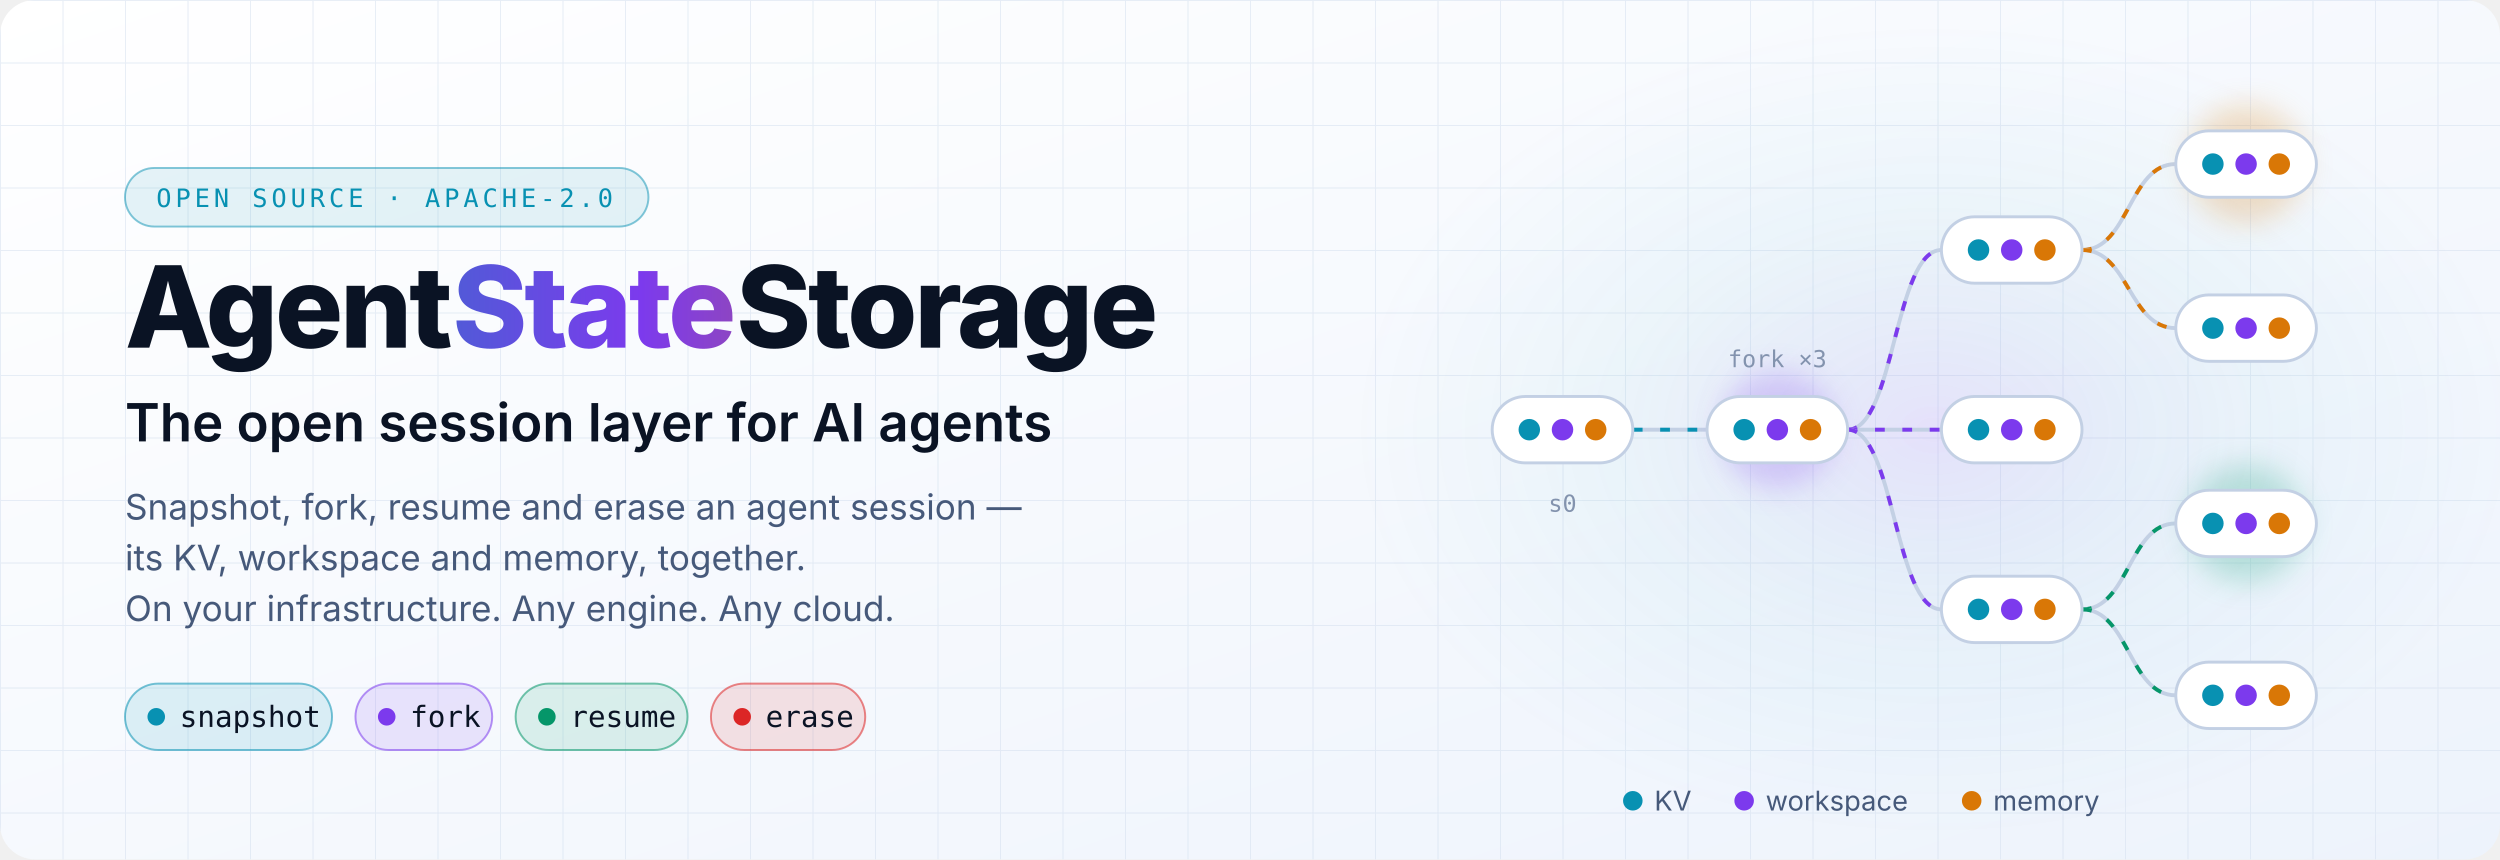
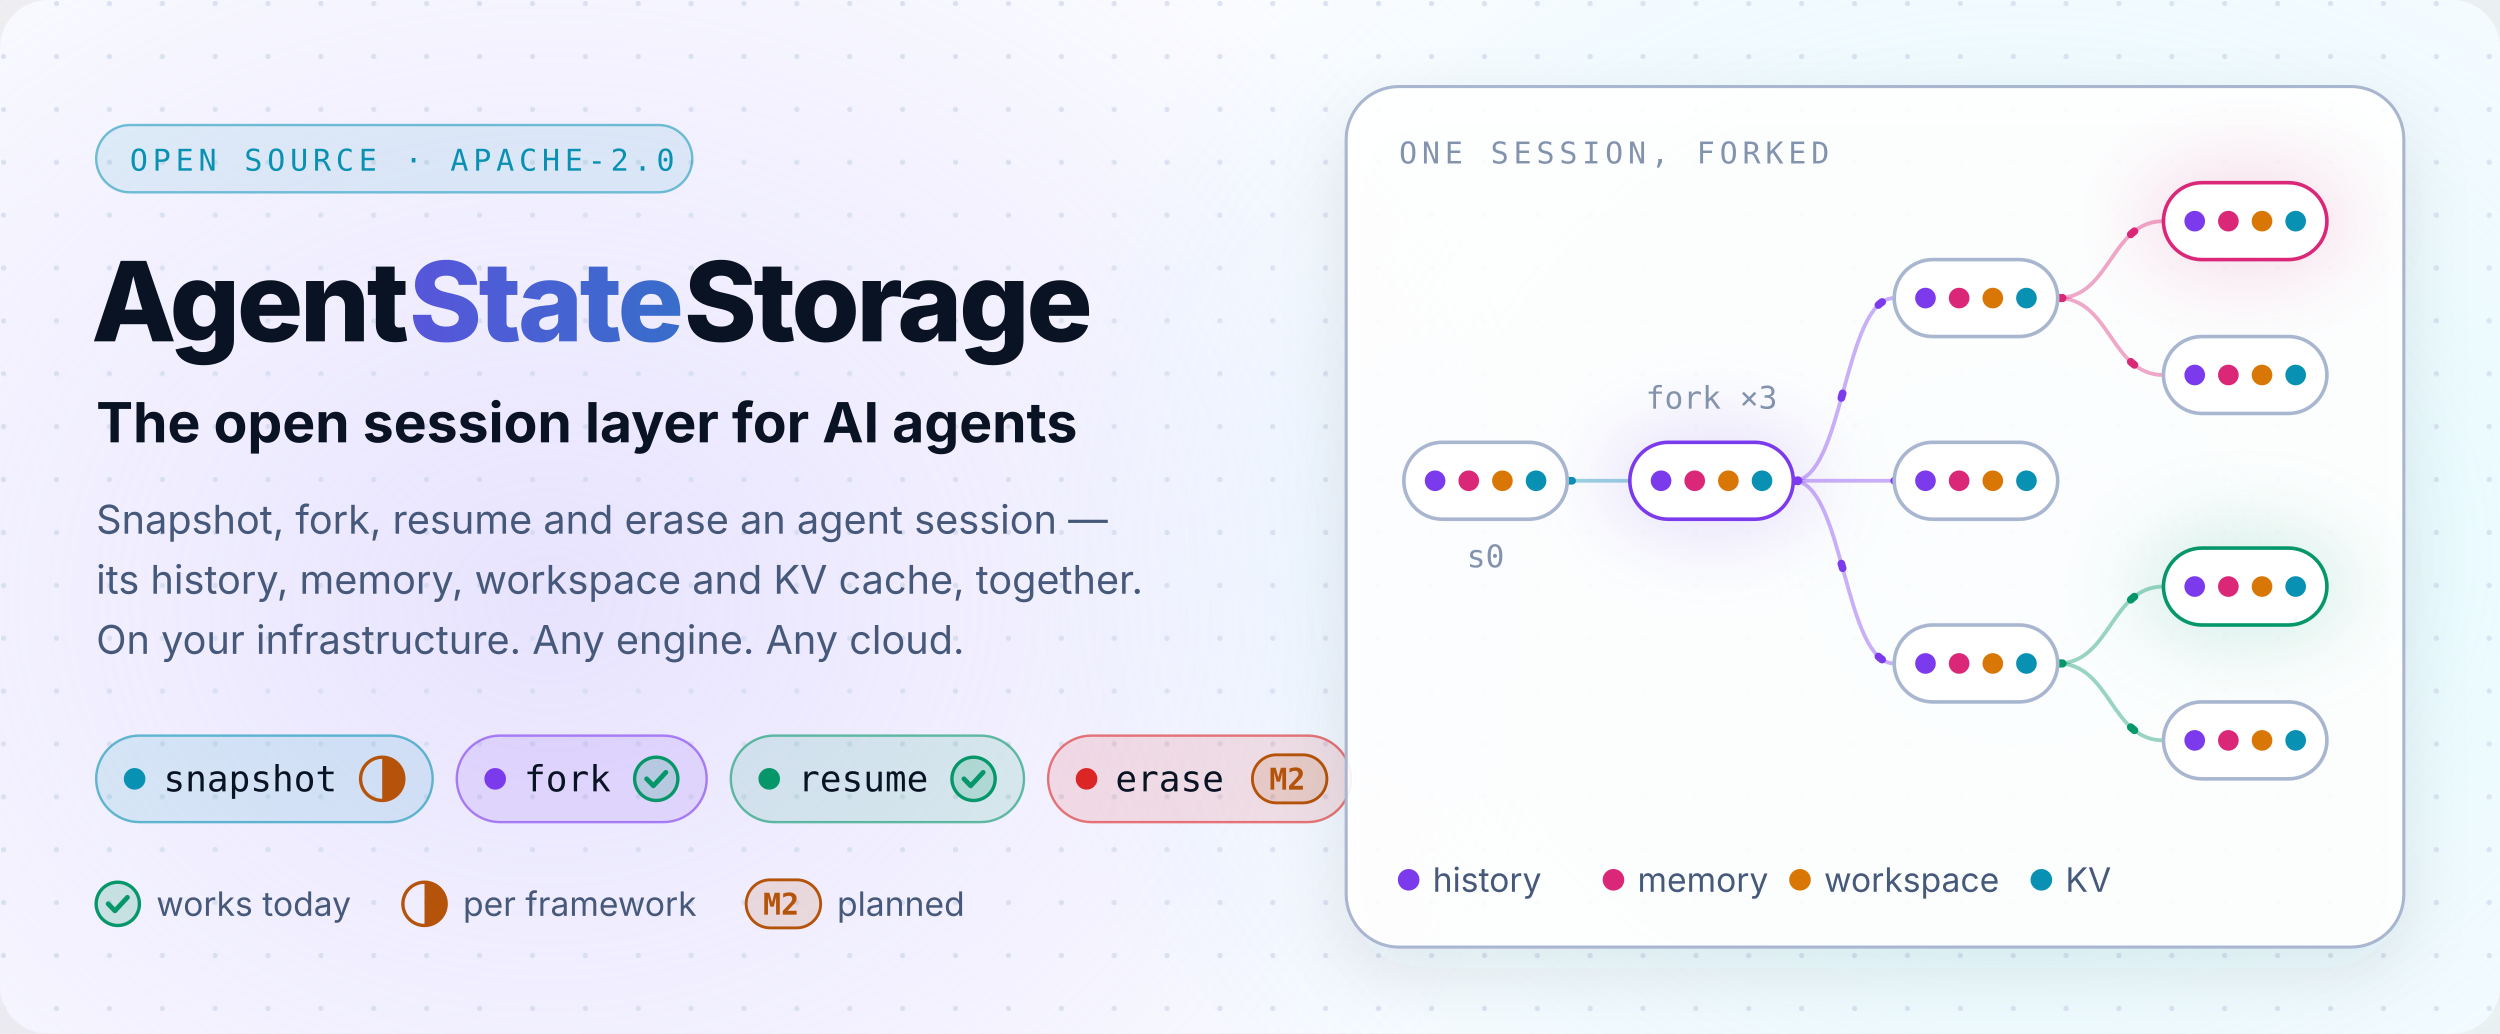
- <svg xmlns="http://www.w3.org/2000/svg" viewBox="0 0 1280 440" width="1280" height="440" role="img" aria-label="AgentStateStorage: the open session layer for AI agents">
+ <svg xmlns="http://www.w3.org/2000/svg" viewBox="0 0 1040 430" width="1040" height="430" role="img" aria-label="AgentStateStorage: the open session layer for AI agents">
  <style>
  .t  { font-family: Inter, -apple-system, 'Segoe UI', Helvetica, Arial, sans-serif; fill: #0A1324; }
  .s  { font-family: Inter, -apple-system, 'Segoe UI', Helvetica, Arial, sans-serif; fill: #46597A; }
  .d  { font-family: Inter, -apple-system, 'Segoe UI', Helvetica, Arial, sans-serif; fill: #8393AE; }
  .m  { font-family: 'JetBrains Mono', 'SF Mono', Menlo, Consolas, monospace; }
-   .flow  { stroke-dasharray: 5 9; animation: flow 1.6s linear infinite; }
-   .pulse { animation: pulse 2.8s ease-in-out infinite; }
-   @keyframes flow  { to { stroke-dashoffset: -28; } }
-   @keyframes pulse { 0%,100% { opacity: .25; } 50% { opacity: 1; } }
+   .eb { font-family: 'JetBrains Mono', 'SF Mono', Menlo, Consolas, monospace; font-size: 12.5px; letter-spacing: 2px; fill: #8393AE; }
+   .spark { stroke-dasharray: 2 40; stroke-linecap: round; animation: spark 2.2s linear infinite; }
+   .spark.slow { animation-duration: 3.4s; }
+   .march { stroke-dasharray: 7 7; animation: march 1.8s linear infinite; }
+   .breathe { animation: breathe 4s ease-in-out infinite; }
+   @keyframes spark { to { stroke-dashoffset: -84; } }
+   @keyframes march { to { stroke-dashoffset: -28; } }
+   @keyframes breathe { 0%,100% { opacity: .5; } 50% { opacity: 1; } }
  @media (prefers-reduced-motion: reduce) {
-     .flow, .pulse { animation: none; }
+     .spark, .march, .breathe { animation: none; }
  }
</style>
  <defs>
-     <linearGradient id="bg" x1="0" y1="0" x2="1" y2="1">
-       <stop offset="0" stop-color="#FFFFFF" />
-       <stop offset="1" stop-color="#EDF3FC" />
+     <pattern id="dots" width="22" height="22" patternUnits="userSpaceOnUse">
+       <circle cx="1.5" cy="1.5" r="1.1" fill="#CDD6E8" />
+     </pattern>
+     <radialGradient id="aur1" cx=".5" cy=".5" r=".5">
+       <stop offset="0" stop-color="#C4B5FD" stop-opacity=".35" />
+       <stop offset="1" stop-color="#C4B5FD" stop-opacity="0" />
+     </radialGradient>
+     <radialGradient id="aur2" cx=".5" cy=".5" r=".5">
+       <stop offset="0" stop-color="#A5F3FC" stop-opacity=".35" />
+       <stop offset="1" stop-color="#A5F3FC" stop-opacity="0" />
+     </radialGradient>
+     <linearGradient id="word" x1="0" y1="0" x2="1" y2="0">
+       <stop offset="0" stop-color="#7C3AED" />
+       <stop offset="1" stop-color="#0891B2" />
    </linearGradient>
-     <linearGradient id="brand" x1="0" y1="0" x2="1" y2="0">
-       <stop offset="0" stop-color="#0891B2" />
-       <stop offset=".5" stop-color="#7C3AED" />
-       <stop offset="1" stop-color="#D97706" />
+     <linearGradient id="span" gradientUnits="userSpaceOnUse" x1="40" y1="0" x2="1000" y2="0">
+       <stop offset="0" stop-color="#7C3AED" />
+       <stop offset="1" stop-color="#0891B2" />
    </linearGradient>
-     <pattern id="grid" width="32" height="32" patternUnits="userSpaceOnUse">
-       <path d="M32 0H0V32" fill="none" stroke="#D3DEEE" stroke-width="1" opacity=".55" />
-     </pattern>
-     <radialGradient id="aura" cx=".5" cy=".5" r=".5">
-       <stop offset="0" stop-color="#7C3AED" stop-opacity="0.12" />
-       <stop offset=".55" stop-color="#0891B2" stop-opacity="0.04" />
-       <stop offset="1" stop-color="#0891B2" stop-opacity="0" />
-     </radialGradient>
-     <filter id="glow" x="-50%" y="-50%" width="200%" height="200%">
-       <feGaussianBlur stdDeviation="7" />
+     <linearGradient id="heat" x1="0" y1="0" x2="1" y2="0">
+       <stop offset="0" stop-color="#D97706" />
+       <stop offset="1" stop-color="#0284C7" />
+     </linearGradient>
+     <filter id="soft" x="-20%" y="-20%" width="140%" height="160%">
+       <feDropShadow dx="0" dy="10" stdDeviation="14" flood-color="#1E293B" flood-opacity=".10" />
+     </filter>
+     <filter id="bloom" x="-30%" y="-80%" width="160%" height="260%">
+       <feGaussianBlur stdDeviation="16" />
    </filter>
  </defs>
-   <rect width="1280" height="440" rx="18" fill="url(#bg)" />
-   <rect width="1280" height="440" rx="18" fill="url(#grid)" />
-   <ellipse cx="990" cy="220" rx="300" ry="210" fill="url(#aura)" />
-   <g transform="translate(64,0)">
-     <rect x="0" y="86" width="268" height="30" rx="15" fill="#0891B2" fill-opacity=".1" stroke="#0891B2" stroke-opacity=".5" />
-     <text x="16" y="106" font-size="13" letter-spacing="2" class="m" fill="#0891B2">OPEN SOURCE · APACHE-2.0</text>
-     <text x="0" y="178" font-size="58" font-weight="800" class="t" letter-spacing="-1.5">Agent<tspan fill="url(#brand)">State</tspan>Storage</text>
-     <text x="0" y="226" font-size="27" font-weight="600" class="t">The open session layer for AI agents</text>
-     <text x="0" y="266" font-size="18" class="s">Snapshot, fork, resume and erase an agent session —</text>
-     <text x="0" y="292" font-size="18" class="s">its KV, workspace and memory, together.</text>
-     <text x="0" y="318" font-size="18" class="s">On your infrastructure. Any engine. Any cloud.</text>
-     <g transform="translate(0,350)">
-       <rect width="106" height="34" rx="17.0" fill="#0891B2" fill-opacity=".12" stroke="#0891B2" stroke-opacity=".55" />
-       <circle cx="16" cy="17.0" r="4.5" fill="#0891B2" />
-       <text x="28" y="22.2" font-size="15" class="t m">snapshot</text>
-     </g>
-     <g transform="translate(118.0,350)">
-       <rect width="70" height="34" rx="17.0" fill="#7C3AED" fill-opacity=".12" stroke="#7C3AED" stroke-opacity=".55" />
-       <circle cx="16" cy="17.0" r="4.5" fill="#7C3AED" />
-       <text x="28" y="22.2" font-size="15" class="t m">fork</text>
-     </g>
-     <g transform="translate(200.0,350)">
-       <rect width="88" height="34" rx="17.0" fill="#059669" fill-opacity=".12" stroke="#059669" stroke-opacity=".55" />
-       <circle cx="16" cy="17.0" r="4.5" fill="#059669" />
-       <text x="28" y="22.2" font-size="15" class="t m">resume</text>
-     </g>
-     <g transform="translate(300.0,350)">
-       <rect width="79" height="34" rx="17.0" fill="#DC2626" fill-opacity=".12" stroke="#DC2626" stroke-opacity=".55" />
-       <circle cx="16" cy="17.0" r="4.5" fill="#DC2626" />
-       <text x="28" y="22.2" font-size="15" class="t m">erase</text>
-     </g>
-   </g>
-   <g>
-     <path d="M836 220C855.0 220 855.0 220 874 220" fill="none" stroke="#C3D0E4" stroke-width="2" />
-     <path d="M836 220C855.0 220 855.0 220 874 220" fill="none" stroke="#0891B2" stroke-width="2" class="flow" />
-   </g>
-   <g>
-     <path d="M946 220C970.0 220 970.0 128 994 128" fill="none" stroke="#C3D0E4" stroke-width="2" />
-     <path d="M946 220C970.0 220 970.0 128 994 128" fill="none" stroke="#7C3AED" stroke-width="2" class="flow" />
-   </g>
-   <g>
-     <path d="M946 220C970.0 220 970.0 220 994 220" fill="none" stroke="#C3D0E4" stroke-width="2" />
-     <path d="M946 220C970.0 220 970.0 220 994 220" fill="none" stroke="#7C3AED" stroke-width="2" class="flow" />
-   </g>
-   <g>
-     <path d="M946 220C970.0 220 970.0 312 994 312" fill="none" stroke="#C3D0E4" stroke-width="2" />
-     <path d="M946 220C970.0 220 970.0 312 994 312" fill="none" stroke="#7C3AED" stroke-width="2" class="flow" />
-   </g>
-   <g>
-     <path d="M1066 128C1090.0 128 1090.0 84 1114 84" fill="none" stroke="#C3D0E4" stroke-width="2" />
-     <path d="M1066 128C1090.0 128 1090.0 84 1114 84" fill="none" stroke="#D97706" stroke-width="2" class="flow" />
-   </g>
-   <g>
-     <path d="M1066 128C1090.0 128 1090.0 168 1114 168" fill="none" stroke="#C3D0E4" stroke-width="2" />
-     <path d="M1066 128C1090.0 128 1090.0 168 1114 168" fill="none" stroke="#D97706" stroke-width="2" class="flow" />
-   </g>
-   <g>
-     <path d="M1066 312C1090.0 312 1090.0 268 1114 268" fill="none" stroke="#C3D0E4" stroke-width="2" />
-     <path d="M1066 312C1090.0 312 1090.0 268 1114 268" fill="none" stroke="#059669" stroke-width="2" class="flow" />
-   </g>
-   <g>
-     <path d="M1066 312C1090.0 312 1090.0 356 1114 356" fill="none" stroke="#C3D0E4" stroke-width="2" />
-     <path d="M1066 312C1090.0 312 1090.0 356 1114 356" fill="none" stroke="#059669" stroke-width="2" class="flow" />
-   </g>
-   <g transform="translate(800,220)">
-     <rect x="-36" y="-17" width="72" height="34" rx="17" fill="#FFFFFF" stroke="#C3D0E4" stroke-width="1.5" />
-     <circle cx="-17" cy="0" r="5.5" fill="#0891B2" />
-     <circle cx="0" cy="0" r="5.5" fill="#7C3AED" />
-     <circle cx="17" cy="0" r="5.5" fill="#D97706" />
-   </g>
-   <g transform="translate(910,220)">
-     <circle r="30" fill="#7C3AED" opacity="0.22" filter="url(#glow)" class="pulse" />
-     <rect x="-36" y="-17" width="72" height="34" rx="17" fill="#FFFFFF" stroke="#C3D0E4" stroke-width="1.5" />
-     <circle cx="-17" cy="0" r="5.5" fill="#0891B2" />
-     <circle cx="0" cy="0" r="5.5" fill="#7C3AED" />
-     <circle cx="17" cy="0" r="5.5" fill="#D97706" />
-   </g>
-   <g transform="translate(1030,128)">
-     <rect x="-36" y="-17" width="72" height="34" rx="17" fill="#FFFFFF" stroke="#C3D0E4" stroke-width="1.5" />
-     <circle cx="-17" cy="0" r="5.5" fill="#0891B2" />
-     <circle cx="0" cy="0" r="5.5" fill="#7C3AED" />
-     <circle cx="17" cy="0" r="5.5" fill="#D97706" />
-   </g>
-   <g transform="translate(1030,220)">
-     <rect x="-36" y="-17" width="72" height="34" rx="17" fill="#FFFFFF" stroke="#C3D0E4" stroke-width="1.5" />
-     <circle cx="-17" cy="0" r="5.5" fill="#0891B2" />
-     <circle cx="0" cy="0" r="5.5" fill="#7C3AED" />
-     <circle cx="17" cy="0" r="5.5" fill="#D97706" />
-   </g>
-   <g transform="translate(1030,312)">
-     <rect x="-36" y="-17" width="72" height="34" rx="17" fill="#FFFFFF" stroke="#C3D0E4" stroke-width="1.5" />
-     <circle cx="-17" cy="0" r="5.5" fill="#0891B2" />
-     <circle cx="0" cy="0" r="5.5" fill="#7C3AED" />
-     <circle cx="17" cy="0" r="5.5" fill="#D97706" />
-   </g>
-   <g transform="translate(1150,84)">
-     <circle r="30" fill="#D97706" opacity="0.22" filter="url(#glow)" class="pulse" />
-     <rect x="-36" y="-17" width="72" height="34" rx="17" fill="#FFFFFF" stroke="#C3D0E4" stroke-width="1.5" />
-     <circle cx="-17" cy="0" r="5.5" fill="#0891B2" />
-     <circle cx="0" cy="0" r="5.5" fill="#7C3AED" />
-     <circle cx="17" cy="0" r="5.5" fill="#D97706" />
-   </g>
-   <g transform="translate(1150,168)">
-     <rect x="-36" y="-17" width="72" height="34" rx="17" fill="#FFFFFF" stroke="#C3D0E4" stroke-width="1.5" />
-     <circle cx="-17" cy="0" r="5.5" fill="#0891B2" />
-     <circle cx="0" cy="0" r="5.5" fill="#7C3AED" />
-     <circle cx="17" cy="0" r="5.5" fill="#D97706" />
-   </g>
-   <g transform="translate(1150,268)">
-     <circle r="30" fill="#059669" opacity="0.22" filter="url(#glow)" class="pulse" />
-     <rect x="-36" y="-17" width="72" height="34" rx="17" fill="#FFFFFF" stroke="#C3D0E4" stroke-width="1.5" />
-     <circle cx="-17" cy="0" r="5.5" fill="#0891B2" />
-     <circle cx="0" cy="0" r="5.5" fill="#7C3AED" />
-     <circle cx="17" cy="0" r="5.5" fill="#D97706" />
-   </g>
-   <g transform="translate(1150,356)">
-     <rect x="-36" y="-17" width="72" height="34" rx="17" fill="#FFFFFF" stroke="#C3D0E4" stroke-width="1.5" />
-     <circle cx="-17" cy="0" r="5.5" fill="#0891B2" />
-     <circle cx="0" cy="0" r="5.5" fill="#7C3AED" />
-     <circle cx="17" cy="0" r="5.5" fill="#D97706" />
-   </g>
-   <text x="910" y="188" text-anchor="middle" font-size="12" class="d m">fork ×3</text>
-   <text x="800" y="262" text-anchor="middle" font-size="12" class="d m">s0</text>
-   <circle cx="836" cy="410" r="5" fill="#0891B2" />
-   <text x="847" y="415" font-size="14" class="s">KV</text>
-   <circle cx="893.0" cy="410" r="5" fill="#7C3AED" />
-   <text x="904.0" y="415" font-size="14" class="s">workspace</text>
-   <circle cx="1009.5" cy="410" r="5" fill="#D97706" />
-   <text x="1020.5" y="415" font-size="14" class="s">memory</text>
+   <rect width="1040" height="430" rx="20" fill="#FBFCFF" />
+   <ellipse cx="230" cy="250" rx="420" ry="360" fill="url(#aur1)" />
+   <ellipse cx="840" cy="230" rx="420" ry="360" fill="url(#aur2)" />
+   <rect width="1040" height="430" rx="20" fill="url(#dots)" opacity=".7" />
+   <rect x="40" y="52" width="248" height="28" rx="14" fill="#0891B2" fill-opacity=".1" stroke="#0891B2" stroke-opacity=".55" />
+   <text x="54" y="71" font-size="12.5" letter-spacing="2" class="m" fill="#0891B2">OPEN SOURCE · APACHE-2.0</text>
+   <text x="38" y="142" font-size="46" font-weight="800" letter-spacing="-1.4" class="t">Agent<tspan fill="url(#word)">State</tspan>Storage</text>
+   <text x="40" y="184" font-size="23" font-weight="650" class="t">The open session layer for AI agents</text>
+   <text x="40" y="222" font-size="16.5" class="s">Snapshot, fork, resume and erase an agent session —</text>
+   <text x="40" y="247" font-size="16.5" class="s">its history, memory, workspace and KV cache, together.</text>
+   <text x="40" y="272" font-size="16.5" class="s">On your infrastructure. Any engine. Any cloud.</text>
+   <rect x="40" y="306" width="140" height="36" rx="18.0" fill="#0891B2" fill-opacity=".12" stroke="#0891B2" stroke-opacity=".6" />
+   <circle cx="56" cy="324.0" r="4.5" fill="#0891B2" />
+   <text x="68" y="329.2" font-size="15" class="t m">snapshot</text>
+   <circle cx="159.0" cy="324.0" r="9" fill="none" stroke="#B45309" stroke-width="1.4" />
+   <path d="M159.0 315.0a9 9 0 0 1 0 18z" fill="#B45309" />
+   <rect x="190.0" y="306" width="104" height="36" rx="18.0" fill="#7C3AED" fill-opacity=".12" stroke="#7C3AED" stroke-opacity=".6" />
+   <circle cx="206.0" cy="324.0" r="4.5" fill="#7C3AED" />
+   <text x="218.0" y="329.2" font-size="15" class="t m">fork</text>
+   <circle cx="273.0" cy="324.0" r="9" fill="#059669" fill-opacity=".18" stroke="#059669" stroke-width="1.4" />
+   <path d="M269.0 324.0l2.8 2.9 5.2-5.6" fill="none" stroke="#059669" stroke-width="2" stroke-linecap="round" stroke-linejoin="round" />
+   <rect x="304.0" y="306" width="122" height="36" rx="18.0" fill="#059669" fill-opacity=".12" stroke="#059669" stroke-opacity=".6" />
+   <circle cx="320.0" cy="324.0" r="4.5" fill="#059669" />
+   <text x="332.0" y="329.2" font-size="15" class="t m">resume</text>
+   <circle cx="405.0" cy="324.0" r="9" fill="#059669" fill-opacity=".18" stroke="#059669" stroke-width="1.4" />
+   <path d="M401.0 324.0l2.8 2.9 5.2-5.6" fill="none" stroke="#059669" stroke-width="2" stroke-linecap="round" stroke-linejoin="round" />
+   <rect x="436.0" y="306" width="126" height="36" rx="18.0" fill="#DC2626" fill-opacity=".12" stroke="#DC2626" stroke-opacity=".6" />
+   <circle cx="452.0" cy="324.0" r="4.5" fill="#DC2626" />
+   <text x="464.0" y="329.2" font-size="15" class="t m">erase</text>
+   <rect x="521.0" y="314.0" width="31" height="20" rx="10" fill="#B45309" fill-opacity=".14" stroke="#B45309" stroke-width="1.2" />
+   <text x="528.0" y="328.5" font-size="12.5" font-weight="700" class="m" fill="#B45309">M2</text>
+   <circle cx="49" cy="376" r="9" fill="#059669" fill-opacity=".18" stroke="#059669" stroke-width="1.4" />
+   <path d="M45 376l2.8 2.9 5.2-5.6" fill="none" stroke="#059669" stroke-width="2" stroke-linecap="round" stroke-linejoin="round" />
+   <text x="65" y="381" font-size="14" class="s">works today</text>
+   <circle cx="176.6" cy="376" r="9" fill="none" stroke="#B45309" stroke-width="1.4" />
+   <path d="M176.6 367a9 9 0 0 1 0 18z" fill="#B45309" />
+   <text x="192.6" y="381" font-size="14" class="s">per framework</text>
+   <rect x="310.4" y="366" width="31" height="20" rx="10" fill="#B45309" fill-opacity=".14" stroke="#B45309" stroke-width="1.2" />
+   <text x="317.4" y="380.5" font-size="12.5" font-weight="700" class="m" fill="#B45309">M2</text>
+   <text x="348.2" y="381" font-size="14" class="s">planned</text>
+   <rect x="560" y="36" width="440" height="358" rx="22" fill="#FFFFFF" fill-opacity=".9" stroke="#A9B6CF" stroke-width="1.3" filter="url(#soft)" />
+   <text x="582" y="68" class="eb">ONE SESSION, FORKED</text>
+   <path d="M652 200C665.0 200 665.0 200 678 200" fill="none" stroke="#0891B2" stroke-width="1.6" opacity=".4" />
+   <path d="M652 200C665.0 200 665.0 200 678 200" fill="none" stroke="#0891B2" stroke-width="3.2" class="spark" />
+   <path d="M746 200C767.0 200 767.0 124 788 124" fill="none" stroke="#7C3AED" stroke-width="1.6" opacity=".4" />
+   <path d="M746 200C767.0 200 767.0 124 788 124" fill="none" stroke="#7C3AED" stroke-width="3.2" class="spark slow" />
+   <path d="M746 200C767.0 200 767.0 200 788 200" fill="none" stroke="#7C3AED" stroke-width="1.6" opacity=".4" />
+   <path d="M746 200C767.0 200 767.0 200 788 200" fill="none" stroke="#7C3AED" stroke-width="3.2" class="spark slow" />
+   <path d="M746 200C767.0 200 767.0 276 788 276" fill="none" stroke="#7C3AED" stroke-width="1.6" opacity=".4" />
+   <path d="M746 200C767.0 200 767.0 276 788 276" fill="none" stroke="#7C3AED" stroke-width="3.2" class="spark slow" />
+   <path d="M856 124C878.0 124 878.0 92 900 92" fill="none" stroke="#DB2777" stroke-width="1.6" opacity=".4" />
+   <path d="M856 124C878.0 124 878.0 92 900 92" fill="none" stroke="#DB2777" stroke-width="3.2" class="spark slow" />
+   <path d="M856 124C878.0 124 878.0 156 900 156" fill="none" stroke="#DB2777" stroke-width="1.6" opacity=".4" />
+   <path d="M856 124C878.0 124 878.0 156 900 156" fill="none" stroke="#DB2777" stroke-width="3.2" class="spark slow" />
+   <path d="M856 276C878.0 276 878.0 244 900 244" fill="none" stroke="#059669" stroke-width="1.6" opacity=".4" />
+   <path d="M856 276C878.0 276 878.0 244 900 244" fill="none" stroke="#059669" stroke-width="3.2" class="spark slow" />
+   <path d="M856 276C878.0 276 878.0 308 900 308" fill="none" stroke="#059669" stroke-width="1.6" opacity=".4" />
+   <path d="M856 276C878.0 276 878.0 308 900 308" fill="none" stroke="#059669" stroke-width="3.2" class="spark slow" />
+   <rect x="584" y="184" width="68" height="32" rx="16" fill="#FFFFFF" stroke="#A9B6CF" stroke-width="1.5" />
+   <circle cx="597" cy="200" r="4.3" fill="#7C3AED" />
+   <circle cx="611" cy="200" r="4.3" fill="#DB2777" />
+   <circle cx="625" cy="200" r="4.3" fill="#D97706" />
+   <circle cx="639" cy="200" r="4.3" fill="#0891B2" />
+   <ellipse cx="712" cy="200" rx="46" ry="26" fill="#7C3AED" opacity=".14" filter="url(#bloom)" class="breathe" />
+   <rect x="678" y="184" width="68" height="32" rx="16" fill="#FFFFFF" stroke="#7C3AED" stroke-width="1.5" />
+   <circle cx="691" cy="200" r="4.3" fill="#7C3AED" />
+   <circle cx="705" cy="200" r="4.3" fill="#DB2777" />
+   <circle cx="719" cy="200" r="4.3" fill="#D97706" />
+   <circle cx="733" cy="200" r="4.3" fill="#0891B2" />
+   <rect x="788" y="108" width="68" height="32" rx="16" fill="#FFFFFF" stroke="#A9B6CF" stroke-width="1.5" />
+   <circle cx="801" cy="124" r="4.3" fill="#7C3AED" />
+   <circle cx="815" cy="124" r="4.3" fill="#DB2777" />
+   <circle cx="829" cy="124" r="4.3" fill="#D97706" />
+   <circle cx="843" cy="124" r="4.3" fill="#0891B2" />
+   <rect x="788" y="184" width="68" height="32" rx="16" fill="#FFFFFF" stroke="#A9B6CF" stroke-width="1.5" />
+   <circle cx="801" cy="200" r="4.3" fill="#7C3AED" />
+   <circle cx="815" cy="200" r="4.3" fill="#DB2777" />
+   <circle cx="829" cy="200" r="4.3" fill="#D97706" />
+   <circle cx="843" cy="200" r="4.3" fill="#0891B2" />
+   <rect x="788" y="260" width="68" height="32" rx="16" fill="#FFFFFF" stroke="#A9B6CF" stroke-width="1.5" />
+   <circle cx="801" cy="276" r="4.3" fill="#7C3AED" />
+   <circle cx="815" cy="276" r="4.3" fill="#DB2777" />
+   <circle cx="829" cy="276" r="4.3" fill="#D97706" />
+   <circle cx="843" cy="276" r="4.3" fill="#0891B2" />
+   <ellipse cx="934" cy="92" rx="46" ry="26" fill="#DB2777" opacity=".14" filter="url(#bloom)" class="breathe" />
+   <rect x="900" y="76" width="68" height="32" rx="16" fill="#FFFFFF" stroke="#DB2777" stroke-width="1.5" />
+   <circle cx="913" cy="92" r="4.3" fill="#7C3AED" />
+   <circle cx="927" cy="92" r="4.3" fill="#DB2777" />
+   <circle cx="941" cy="92" r="4.3" fill="#D97706" />
+   <circle cx="955" cy="92" r="4.3" fill="#0891B2" />
+   <rect x="900" y="140" width="68" height="32" rx="16" fill="#FFFFFF" stroke="#A9B6CF" stroke-width="1.5" />
+   <circle cx="913" cy="156" r="4.3" fill="#7C3AED" />
+   <circle cx="927" cy="156" r="4.3" fill="#DB2777" />
+   <circle cx="941" cy="156" r="4.3" fill="#D97706" />
+   <circle cx="955" cy="156" r="4.3" fill="#0891B2" />
+   <ellipse cx="934" cy="244" rx="46" ry="26" fill="#059669" opacity=".14" filter="url(#bloom)" class="breathe" />
+   <rect x="900" y="228" width="68" height="32" rx="16" fill="#FFFFFF" stroke="#059669" stroke-width="1.5" />
+   <circle cx="913" cy="244" r="4.3" fill="#7C3AED" />
+   <circle cx="927" cy="244" r="4.3" fill="#DB2777" />
+   <circle cx="941" cy="244" r="4.3" fill="#D97706" />
+   <circle cx="955" cy="244" r="4.3" fill="#0891B2" />
+   <rect x="900" y="292" width="68" height="32" rx="16" fill="#FFFFFF" stroke="#A9B6CF" stroke-width="1.5" />
+   <circle cx="913" cy="308" r="4.3" fill="#7C3AED" />
+   <circle cx="927" cy="308" r="4.3" fill="#DB2777" />
+   <circle cx="941" cy="308" r="4.3" fill="#D97706" />
+   <circle cx="955" cy="308" r="4.3" fill="#0891B2" />
+   <text x="712" y="170" text-anchor="middle" font-size="13" class="d m">fork ×3</text>
+   <text x="618" y="236" text-anchor="middle" font-size="13" class="d m">s0</text>
+   <circle cx="586" cy="366" r="4.5" fill="#7C3AED" />
+   <text x="596" y="371" font-size="14" class="s">history</text>
+   <circle cx="671.2" cy="366" r="4.5" fill="#DB2777" />
+   <text x="681.2" y="371" font-size="14" class="s">memory</text>
+   <circle cx="748.8" cy="366" r="4.5" fill="#D97706" />
+   <text x="758.8" y="371" font-size="14" class="s">workspace</text>
+   <circle cx="849.2" cy="366" r="4.5" fill="#0891B2" />
+   <text x="859.2" y="371" font-size="14" class="s">KV</text>
</svg>
